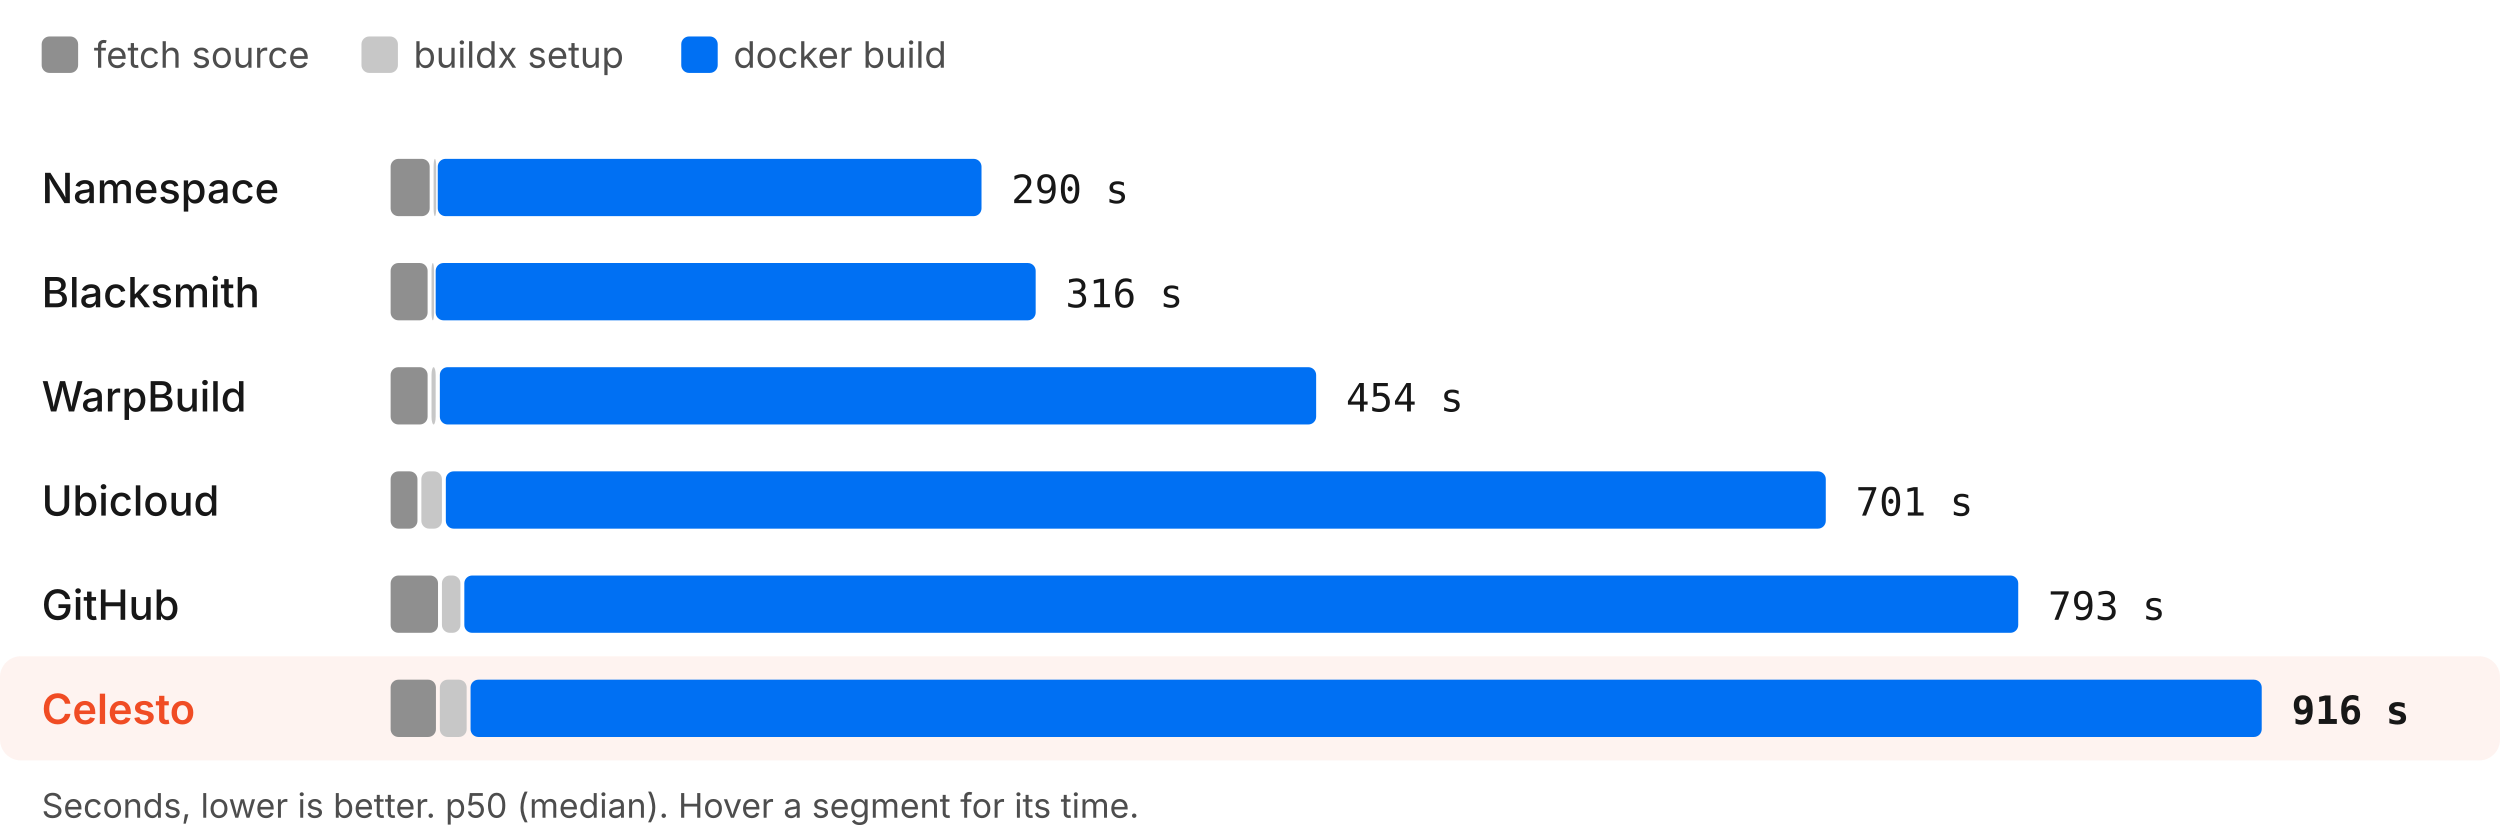
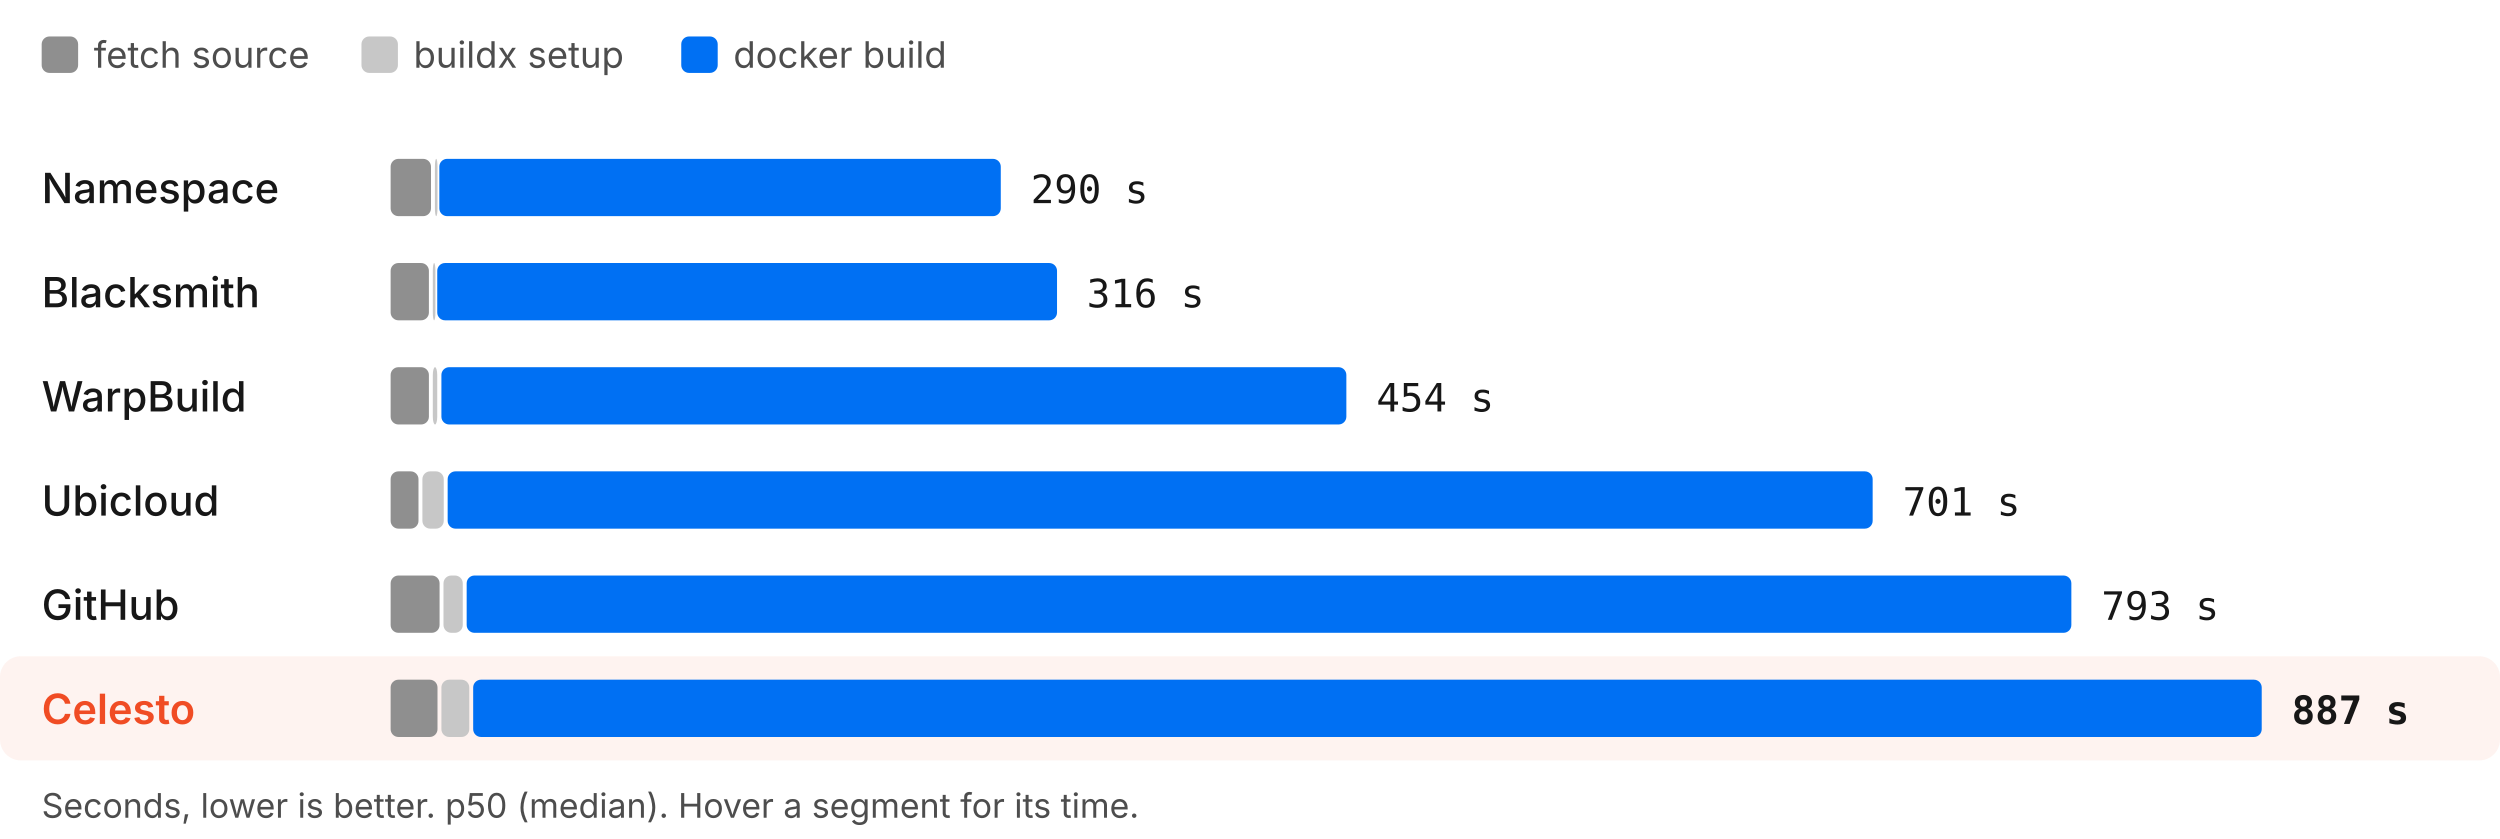
<svg xmlns="http://www.w3.org/2000/svg" viewBox="0 0 960 322" font-family="Geist,Inter,-apple-system,BlinkMacSystemFont,Segoe UI,sans-serif">
  <style>.t{fill:#171717}.m{fill:#4d4d4d}.hl{fill:#F04C24;fill-opacity:.07}.n{fill:#8f8f8f;fill-opacity:.12}</style>
  <rect x="16" y="14" width="14" height="14" rx="3" fill="#8f8f8f" />
  <text x="36" y="26" font-size="14" class="m">fetch source</text>
  <rect x="138.8" y="14" width="14" height="14" rx="3" fill="#c7c7c7" />
  <text x="158.8" y="26" font-size="14" class="m">buildx setup</text>
  <rect x="261.6" y="14" width="14" height="14" rx="3" fill="#0070f3" />
  <text x="281.6" y="26" font-size="14" class="m">docker build</text>
  <text x="16" y="78" font-size="16" font-weight="500" class="t">Namespace</text>
-   <rect x="150.0" y="61" width="15.0" height="22" rx="3" fill="#8f8f8f" />
-   <rect x="166.5" y="61" width="1.0" height="22" rx="3" fill="#c7c7c7" />
-   <rect x="168.1" y="61" width="208.8" height="22" rx="3" fill="#0070f3" />
-   <text x="388.341" y="78" font-size="15" font-weight="400" font-family="Geist Mono,SFMono-Regular,Menlo,Consolas,monospace" class="t">290 s</text>
+   <rect x="150.0" y="61" width="15.5" height="22" rx="3" fill="#8f8f8f" />
+   <rect x="167.0" y="61" width="1.0" height="22" rx="3" fill="#c7c7c7" />
+   <rect x="168.7" y="61" width="215.6" height="22" rx="3" fill="#0070f3" />
+   <text x="395.806" y="78" font-size="15" font-weight="400" font-family="Geist Mono,SFMono-Regular,Menlo,Consolas,monospace" class="t">290 s</text>
  <text x="16" y="118" font-size="16" font-weight="500" class="t">Blacksmith</text>
-   <rect x="150.0" y="101" width="14.2" height="22" rx="3" fill="#8f8f8f" />
-   <rect x="165.7" y="101" width="1.0" height="22" rx="3" fill="#c7c7c7" />
-   <rect x="167.3" y="101" width="230.4" height="22" rx="3" fill="#0070f3" />
-   <text x="409.17" y="118" font-size="15" font-weight="400" font-family="Geist Mono,SFMono-Regular,Menlo,Consolas,monospace" class="t">316 s</text>
+   <rect x="150.0" y="101" width="14.7" height="22" rx="3" fill="#8f8f8f" />
+   <rect x="166.2" y="101" width="1.0" height="22" rx="3" fill="#c7c7c7" />
+   <rect x="167.9" y="101" width="238.0" height="22" rx="3" fill="#0070f3" />
+   <text x="417.317" y="118" font-size="15" font-weight="400" font-family="Geist Mono,SFMono-Regular,Menlo,Consolas,monospace" class="t">316 s</text>
  <text x="16" y="158" font-size="16" font-weight="500" class="t">WarpBuild</text>
-   <rect x="150.0" y="141" width="14.2" height="22" rx="3" fill="#8f8f8f" />
-   <rect x="165.7" y="141" width="1.6" height="22" rx="3" fill="#c7c7c7" />
-   <rect x="168.9" y="141" width="336.5" height="22" rx="3" fill="#0070f3" />
-   <text x="516.856" y="158" font-size="15" font-weight="400" font-family="Geist Mono,SFMono-Regular,Menlo,Consolas,monospace" class="t">454 s</text>
+   <rect x="150.0" y="141" width="14.7" height="22" rx="3" fill="#8f8f8f" />
+   <rect x="166.2" y="141" width="1.7" height="22" rx="3" fill="#c7c7c7" />
+   <rect x="169.5" y="141" width="347.5" height="22" rx="3" fill="#0070f3" />
+   <text x="528.523" y="158" font-size="15" font-weight="400" font-family="Geist Mono,SFMono-Regular,Menlo,Consolas,monospace" class="t">454 s</text>
  <text x="16" y="198" font-size="16" font-weight="500" class="t">Ubicloud</text>
-   <rect x="150.0" y="181" width="10.3" height="22" rx="3" fill="#8f8f8f" />
-   <rect x="161.8" y="181" width="7.9" height="22" rx="3" fill="#c7c7c7" />
-   <rect x="171.2" y="181" width="529.9" height="22" rx="3" fill="#0070f3" />
-   <text x="712.576" y="198" font-size="15" font-weight="400" font-family="Geist Mono,SFMono-Regular,Menlo,Consolas,monospace" class="t">701 s</text>
+   <rect x="150.0" y="181" width="10.7" height="22" rx="3" fill="#8f8f8f" />
+   <rect x="162.2" y="181" width="8.2" height="22" rx="3" fill="#c7c7c7" />
+   <rect x="171.9" y="181" width="547.2" height="22" rx="3" fill="#0070f3" />
+   <text x="730.643" y="198" font-size="15" font-weight="400" font-family="Geist Mono,SFMono-Regular,Menlo,Consolas,monospace" class="t">701 s</text>
  <text x="16" y="238" font-size="16" font-weight="500" class="t">GitHub</text>
-   <rect x="150.0" y="221" width="18.2" height="22" rx="3" fill="#8f8f8f" />
-   <rect x="169.7" y="221" width="7.1" height="22" rx="3" fill="#c7c7c7" />
-   <rect x="178.3" y="221" width="596.7" height="22" rx="3" fill="#0070f3" />
-   <text x="786.463" y="238" font-size="15" font-weight="400" font-family="Geist Mono,SFMono-Regular,Menlo,Consolas,monospace" class="t">793 s</text>
+   <rect x="150.0" y="221" width="18.8" height="22" rx="3" fill="#8f8f8f" />
+   <rect x="170.3" y="221" width="7.4" height="22" rx="3" fill="#c7c7c7" />
+   <rect x="179.2" y="221" width="616.2" height="22" rx="3" fill="#0070f3" />
+   <text x="806.945" y="238" font-size="15" font-weight="400" font-family="Geist Mono,SFMono-Regular,Menlo,Consolas,monospace" class="t">793 s</text>
  <rect x="0" y="252" width="960" height="40" rx="8" class="hl" />
  <text x="16" y="278" font-size="16" font-weight="600" fill="#F04C24">Celesto</text>
-   <rect x="150.0" y="261" width="17.4" height="22" rx="3" fill="#8f8f8f" />
-   <rect x="168.9" y="261" width="10.3" height="22" rx="3" fill="#c7c7c7" />
-   <rect x="180.7" y="261" width="687.8" height="22" rx="3" fill="#0070f3" />
-   <text x="880" y="278" font-size="15" font-weight="600" font-family="Geist Mono,SFMono-Regular,Menlo,Consolas,monospace" class="t">916 s</text>
+   <rect x="150.0" y="261" width="18.0" height="22" rx="3" fill="#8f8f8f" />
+   <rect x="169.5" y="261" width="10.7" height="22" rx="3" fill="#c7c7c7" />
+   <rect x="181.7" y="261" width="686.8" height="22" rx="3" fill="#0070f3" />
+   <text x="880" y="278" font-size="15" font-weight="600" font-family="Geist Mono,SFMono-Regular,Menlo,Consolas,monospace" class="t">887 s</text>
  <text x="16" y="314" font-size="13" class="m">Seconds, lower is better. p50 (median). Hover a segment for its time.</text>
</svg>
